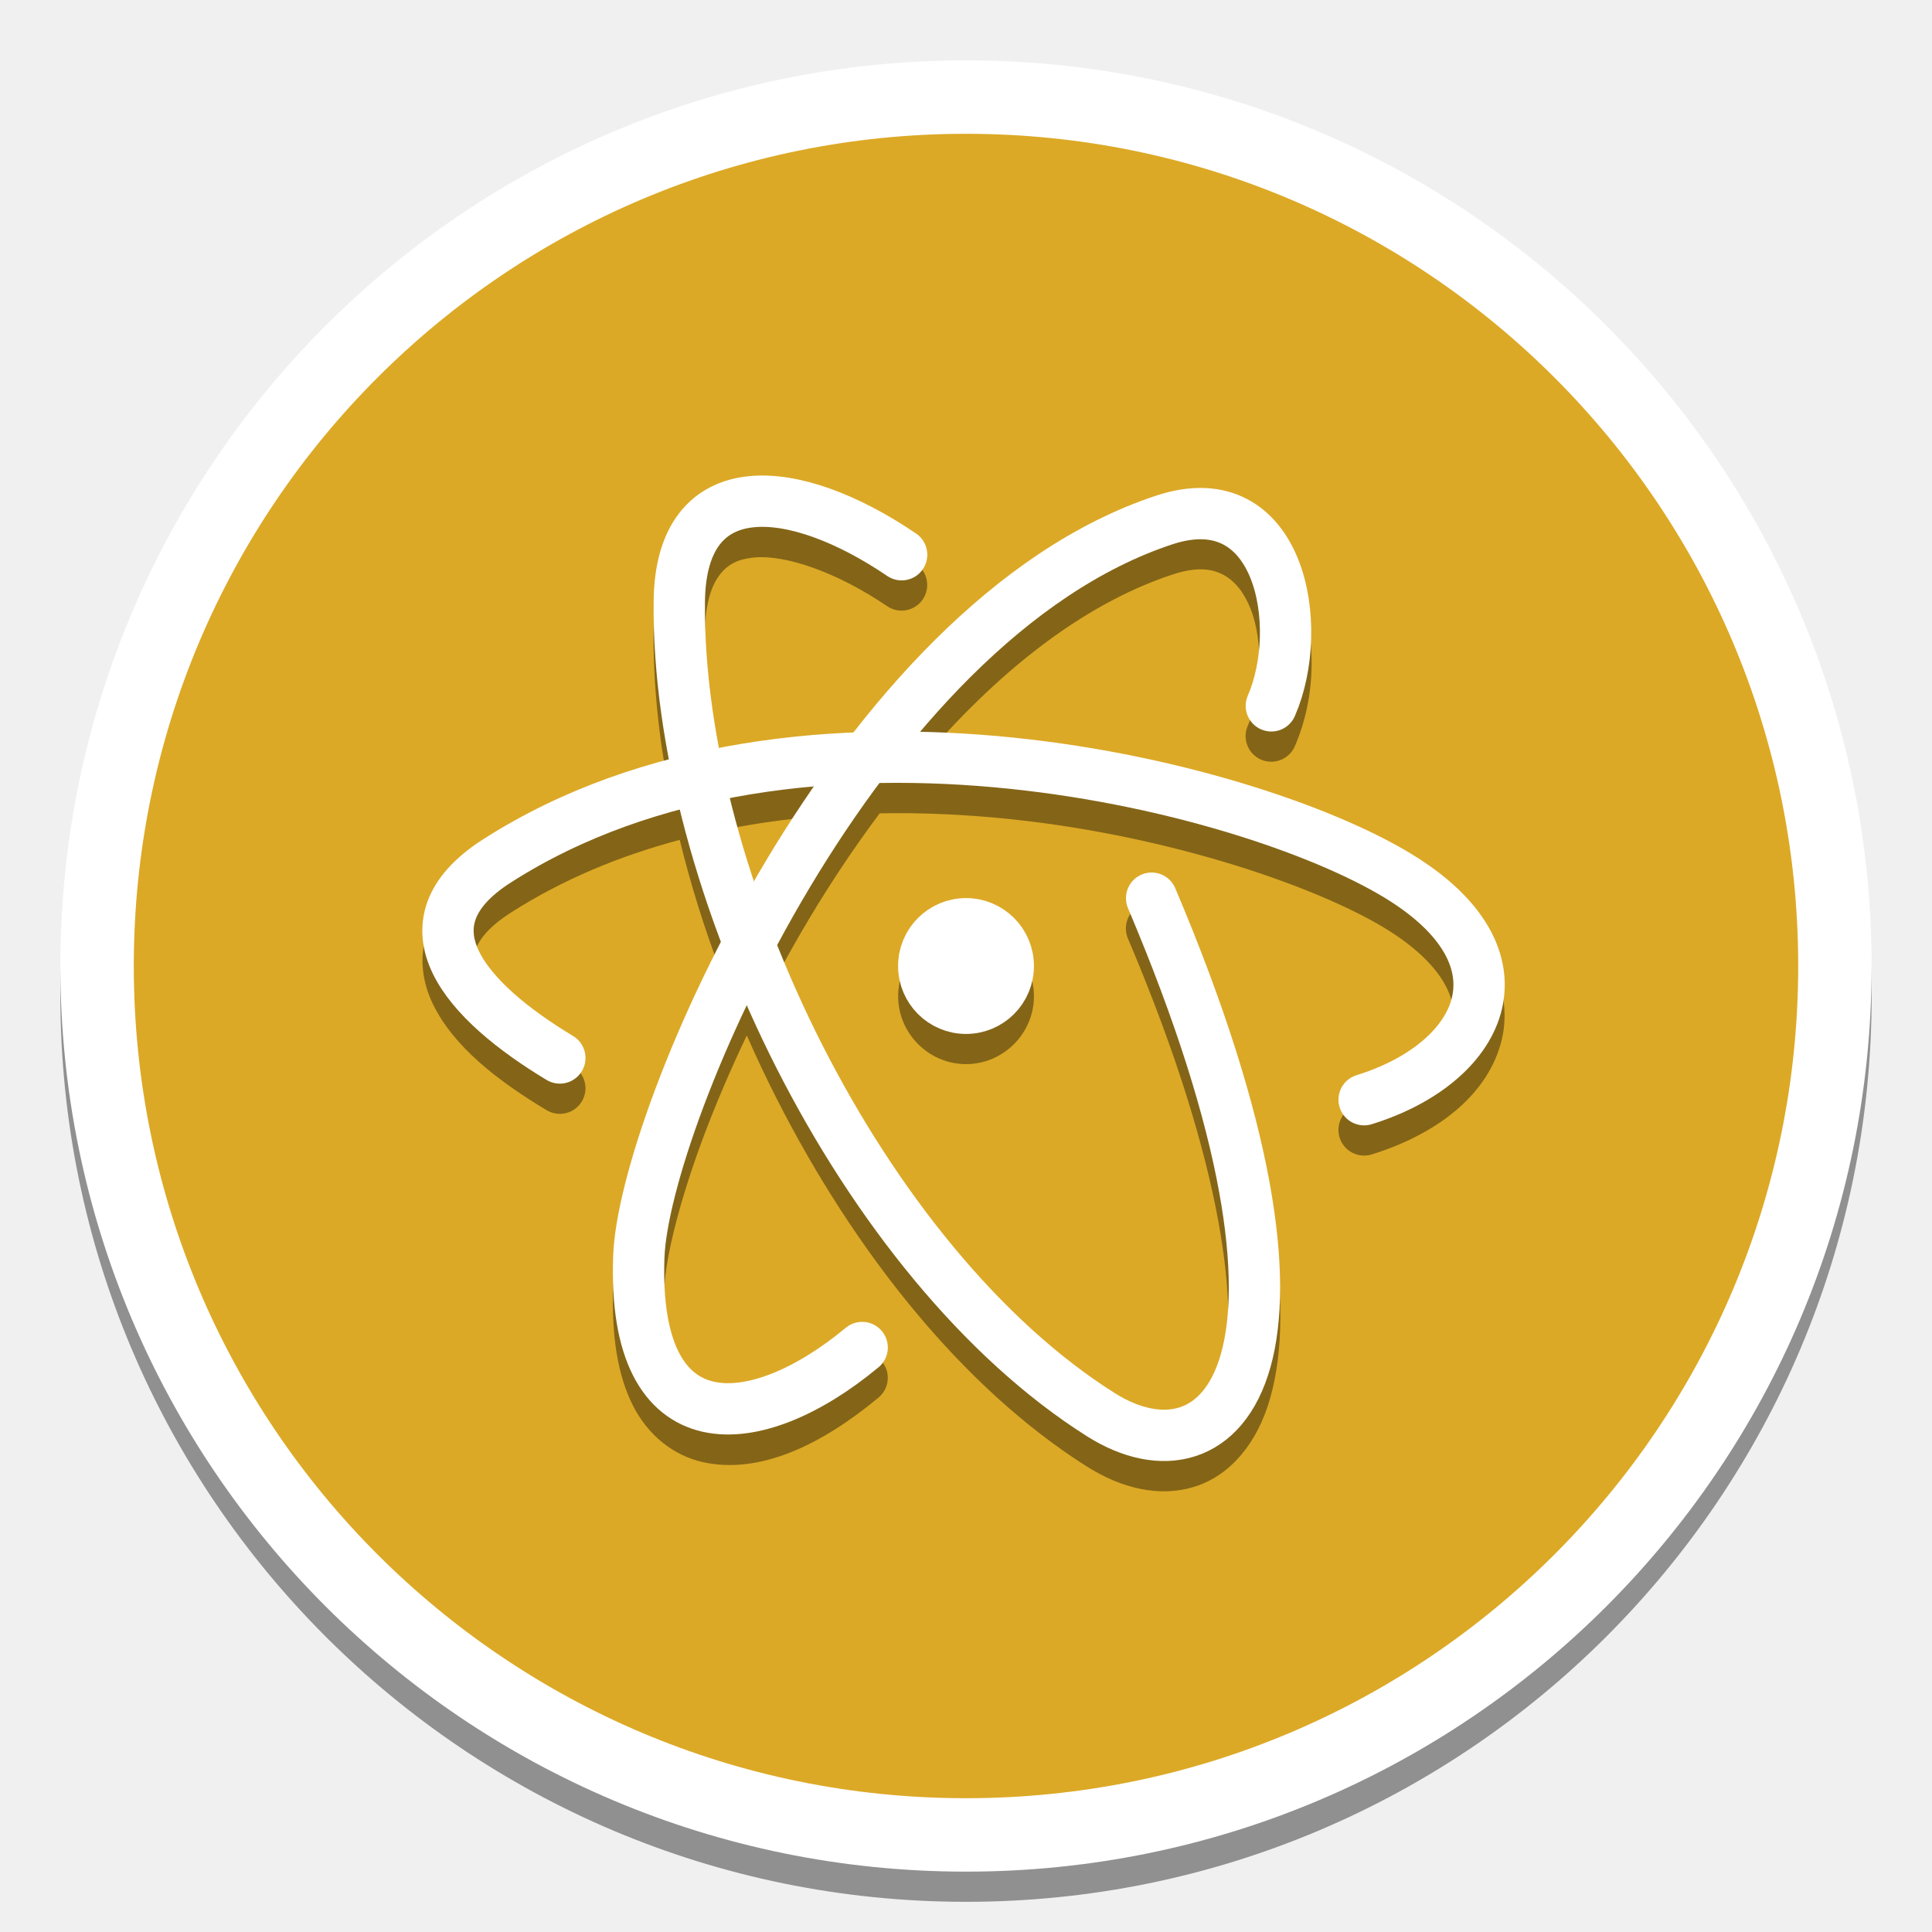
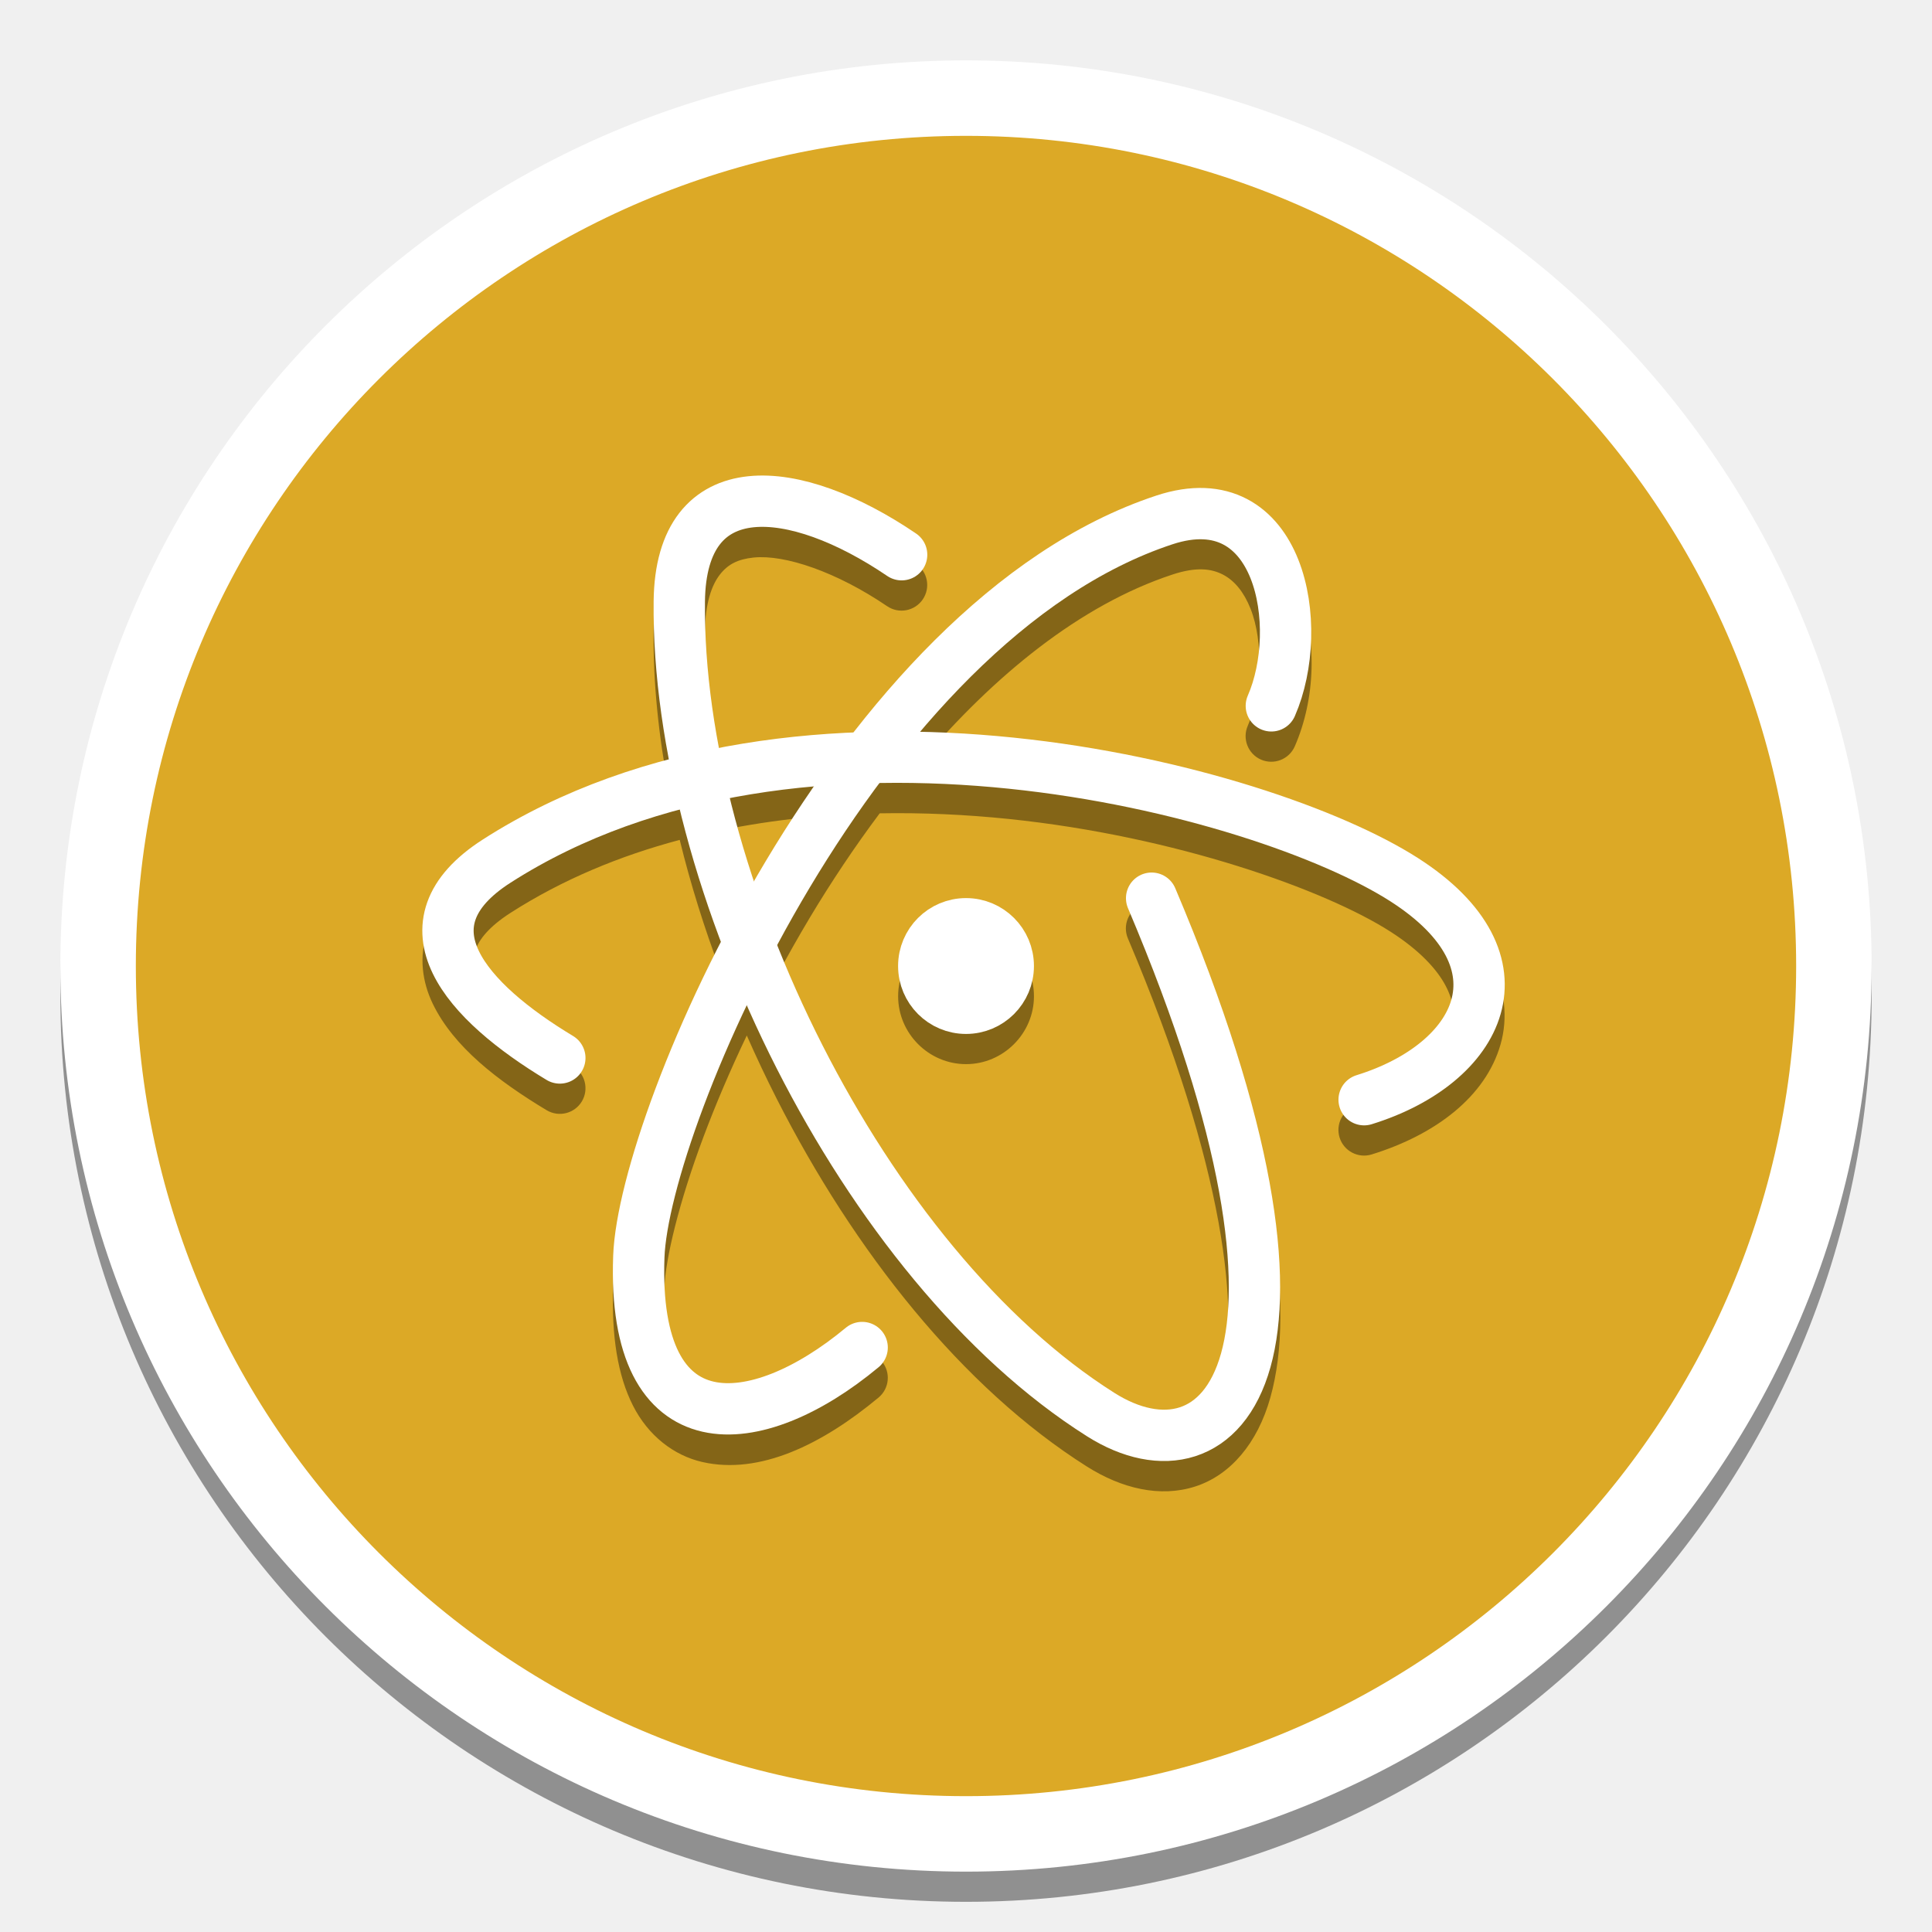
<svg xmlns="http://www.w3.org/2000/svg" id="svg4705" version="1.1" viewBox="0 0 67.733 67.733" height="256" width="256">
  <defs id="defs4699" />
  <g id="layer5" style="display:inline">
    <g style="display:inline;opacity:0.4" id="layer4">
      <circle style="display:inline;fill:#000000;fill-opacity:1;stroke-width:5.602;paint-order:stroke fill markers" id="circle904" cx="33.867" cy="34.925" r="31.75" />
    </g>
    <g style="display:inline" transform="translate(-130.0516,-144.3254)" id="layer1">
-       <circle r="29.176" cy="178.192" cx="163.918" id="path902" style="display:inline;fill:#dca926;fill-opacity:1;stroke:#ffffff;stroke-width:5.148;stroke-miterlimit:4;stroke-dasharray:none;stroke-opacity:1;paint-order:stroke fill markers" />
+       <circle cy="178.192" cx="163.918" id="path902" style="display:inline;fill:#dca926;fill-opacity:1;stroke:#ffffff;stroke-width:2.646;stroke-miterlimit:4;stroke-dasharray:none;stroke-opacity:1;paint-order:normal" r="30.427" />
    </g>
    <g style="display:inline;opacity:0.1" id="layer3">
      <path d="M 33.867,2.117 A 31.75,31.75 0 0 0 2.117,33.867 31.75,31.75 0 0 0 2.121,34.384 31.75,31.75 0 0 1 33.867,3.175 a 31.75,31.75 0 0 1 31.745,31.232 31.75,31.75 0 0 0 0.005,-0.541 31.75,31.75 0 0 0 -31.75,-31.75 z" style="display:inline;fill:#ffffff;fill-opacity:1;stroke-width:5.602;paint-order:stroke fill markers" id="circle908" />
    </g>
  </g>
  <g id="layer6" style="display:inline">
    <g id="g1455" style="opacity:0.4">
      <path id="path1425" style="color:#000000;font-style:normal;font-variant:normal;font-weight:normal;font-stretch:normal;font-size:medium;line-height:normal;font-family:sans-serif;font-variant-ligatures:normal;font-variant-position:normal;font-variant-caps:normal;font-variant-numeric:normal;font-variant-alternates:normal;font-variant-east-asian:normal;font-feature-settings:normal;font-variation-settings:normal;text-indent:0;text-align:start;text-decoration:none;text-decoration-line:none;text-decoration-style:solid;text-decoration-color:#000000;letter-spacing:normal;word-spacing:normal;text-transform:none;writing-mode:lr-tb;direction:ltr;text-orientation:mixed;dominant-baseline:auto;baseline-shift:baseline;text-anchor:start;white-space:normal;shape-padding:0;shape-margin:0;inline-size:0;clip-rule:nonzero;display:inline;overflow:visible;visibility:visible;opacity:1;isolation:auto;mix-blend-mode:normal;color-interpolation:sRGB;color-interpolation-filters:linearRGB;solid-color:#000000;solid-opacity:1;vector-effect:none;fill:#000000;fill-opacity:1;fill-rule:nonzero;stroke:none;stroke-width:1;stroke-linecap:round;stroke-linejoin:round;stroke-miterlimit:4;stroke-dasharray:none;stroke-dashoffset:0;stroke-opacity:1;color-rendering:auto;image-rendering:auto;shape-rendering:auto;text-rendering:auto;enable-background:accumulate;stop-color:#000000;stop-opacity:1" d="m 26.584,17.73 c -0.117,0.004 -0.234,0.012 -0.349,0.024 -0.926,0.096 -1.82,0.517 -2.418,1.287 -0.598,0.771 -0.889,1.816 -0.903,3.096 -0.019,1.77 0.171,3.637 0.534,5.542 -2.282,0.601 -4.489,1.509 -6.518,2.81 -0.982,0.63 -1.651,1.358 -1.951,2.203 -0.3,0.845 -0.173,1.741 0.193,2.498 0.732,1.514 2.281,2.702 3.99,3.731 a 0.9,0.9 0 0 0 1.236,-0.306 0.9,0.9 0 0 0 -0.309,-1.235 c -1.568,-0.944 -2.871,-2.088 -3.299,-2.972 -0.214,-0.442 -0.242,-0.763 -0.117,-1.114 0.125,-0.351 0.461,-0.801 1.226,-1.291 1.824,-1.17 3.834,-2 5.931,-2.558 0.377,1.542 0.863,3.097 1.444,4.638 -0.921,1.788 -1.69,3.532 -2.287,5.122 -0.911,2.425 -1.438,4.449 -1.49,5.879 -0.065,1.769 0.162,3.142 0.693,4.193 0.532,1.051 1.428,1.75 2.433,1.979 2.011,0.458 4.201,-0.616 6.178,-2.26 a 0.9,0.9 0 0 0 0.115,-1.268 0.9,0.9 0 0 0 -1.266,-0.117 c -1.742,1.448 -3.591,2.127 -4.627,1.891 -0.518,-0.118 -0.896,-0.379 -1.228,-1.035 -0.332,-0.656 -0.56,-1.741 -0.502,-3.317 0.037,-1.014 0.506,-2.993 1.377,-5.312 0.416,-1.107 0.923,-2.302 1.511,-3.535 0.329,0.745 0.676,1.483 1.046,2.211 2.718,5.349 6.503,10.138 10.885,12.905 1.21,0.764 2.558,1.092 3.791,0.695 1.233,-0.397 2.186,-1.517 2.634,-3.119 0.897,-3.204 0.178,-8.506 -3.338,-16.795 a 0.9,0.9 0 0 0 -1.18,-0.479 0.9,0.9 0 0 0 -0.476,1.18 c 3.439,8.107 3.939,13.19 3.262,15.607 -0.338,1.209 -0.871,1.705 -1.453,1.892 -0.582,0.187 -1.38,0.064 -2.279,-0.504 -3.979,-2.513 -7.635,-7.067 -10.242,-12.197 -0.583,-1.147 -1.11,-2.324 -1.582,-3.51 0.36,-0.671 0.741,-1.347 1.143,-2.019 0.746,-1.246 1.567,-2.477 2.449,-3.656 1.524,-0.027 3.04,0.045 4.516,0.197 5.869,0.605 11.116,2.492 13.39,3.951 1.027,0.659 1.633,1.322 1.936,1.9 0.303,0.578 0.335,1.064 0.195,1.555 -0.28,0.982 -1.468,2.063 -3.321,2.637 a 0.9,0.9 0 0 0 -0.593,1.127 0.9,0.9 0 0 0 1.125,0.592 c 2.237,-0.692 3.995,-2.024 4.519,-3.861 0.262,-0.918 0.16,-1.944 -0.332,-2.883 -0.492,-0.939 -1.343,-1.802 -2.558,-2.582 -2.711,-1.739 -8.046,-3.593 -14.176,-4.225 -1.07,-0.11 -2.164,-0.179 -3.271,-0.204 2.58,-3.034 5.59,-5.506 8.835,-6.576 0.849,-0.28 1.375,-0.203 1.775,0.006 0.4,0.209 0.729,0.609 0.961,1.192 0.464,1.166 0.393,2.984 -0.098,4.107 a 0.9,0.9 0 0 0 0.465,1.184 0.9,0.9 0 0 0 1.184,-0.465 c 0.717,-1.641 0.811,-3.754 0.119,-5.492 -0.346,-0.869 -0.926,-1.663 -1.799,-2.119 -0.437,-0.228 -0.931,-0.357 -1.467,-0.379 -0.535,-0.022 -1.111,0.062 -1.705,0.258 -4.155,1.369 -7.72,4.566 -10.622,8.303 -1.572,0.065 -3.152,0.24 -4.71,0.542 -0.337,-1.781 -0.513,-3.51 -0.496,-5.121 0.011,-1.019 0.24,-1.646 0.523,-2.011 0.283,-0.365 0.633,-0.543 1.182,-0.6 1.099,-0.114 2.917,0.505 4.683,1.705 a 0.9,0.9 0 0 0 1.25,-0.238 0.9,0.9 0 0 0 -0.238,-1.25 c -1.852,-1.258 -3.773,-2.091 -5.531,-2.032 z m 1.948,10.903 c -0.593,0.859 -1.157,1.733 -1.682,2.611 -0.142,0.237 -0.278,0.474 -0.414,0.712 -0.323,-0.974 -0.604,-1.947 -0.841,-2.911 0.97,-0.186 1.951,-0.324 2.937,-0.411 z m 5.336,3.912 c -1.306,0 -2.381,1.075 -2.381,2.381 0,1.306 1.075,2.381 2.381,2.381 1.306,0 2.381,-1.075 2.381,-2.381 0,-1.306 -1.075,-2.381 -2.381,-2.381 z" />
    </g>
    <g id="g1461">
      <path style="fill:none;stroke:#ffffff;stroke-width:1.799;stroke-linecap:round;stroke-linejoin:round;stroke-miterlimit:4;stroke-dasharray:none;stroke-opacity:1" d="m 31.61,19.448 c -3.742,-2.542 -7.746,-2.957 -7.795,1.64 -0.105,9.823 6.418,23.23 14.78,28.509 4.218,2.663 8.734,-1.713 1.779,-18.108" id="path1417" />
      <path style="fill:none;stroke:#ffffff;stroke-width:1.799;stroke-linecap:round;stroke-linejoin:round;stroke-miterlimit:4;stroke-dasharray:none;stroke-opacity:1" d="m 47.824,38.554 c 4.089,-1.266 5.896,-4.832 1.41,-7.71 -4.985,-3.198 -21.166,-7.486 -31.818,-0.657 -3.495,2.24 -1.066,4.931 2.211,6.904" id="path1419" />
      <path style="fill:none;stroke:#ffffff;stroke-width:1.799;stroke-linecap:round;stroke-linejoin:round;stroke-miterlimit:4;stroke-dasharray:none;stroke-opacity:1" d="m 44.571,24.746 c 1.208,-2.764 0.329,-7.861 -3.746,-6.519 -10.818,3.565 -18.25,20.943 -18.429,25.829 -0.245,6.689 4.111,6.277 7.83,3.186" id="path1421" />
      <ellipse style="opacity:1;fill:#ffffff;stroke:#ffffff;stroke-width:1.559;stroke-linecap:round;stroke-linejoin:round;stroke-miterlimit:4;stroke-dasharray:none;paint-order:stroke markers fill" id="path1423" cx="33.867" cy="33.867" rx="1.602" ry="1.602" />
    </g>
  </g>
</svg>
